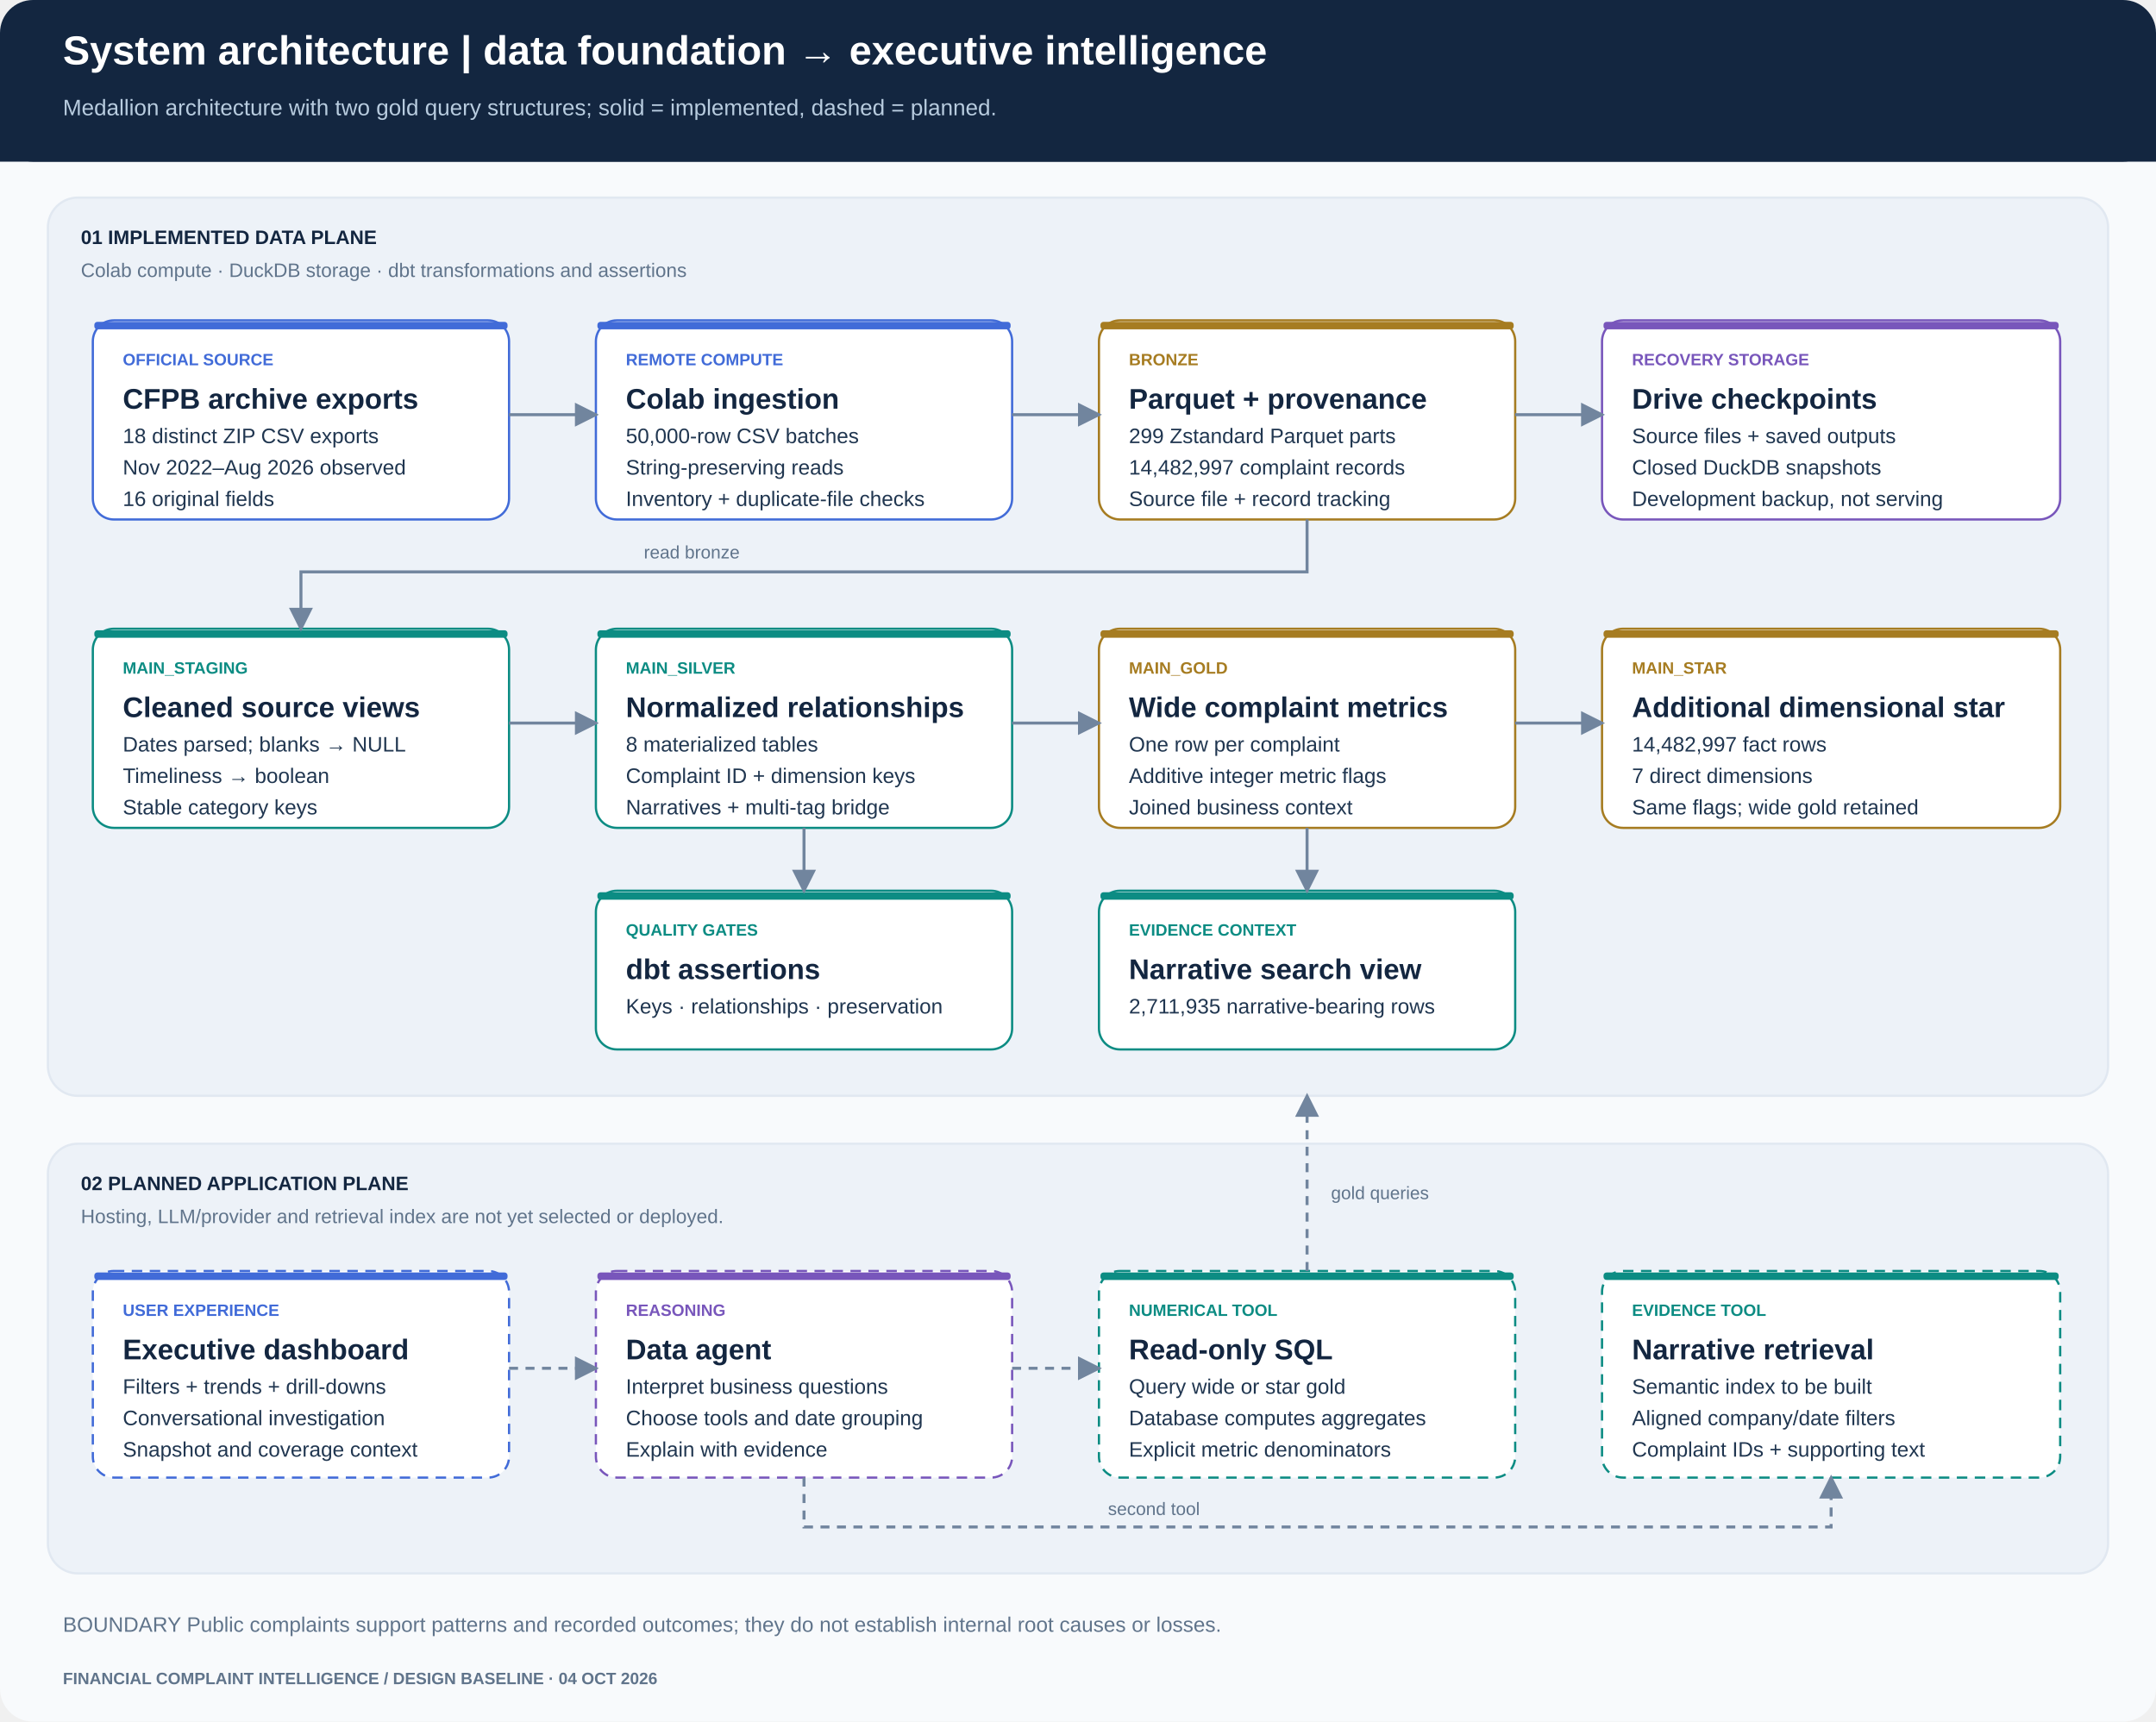
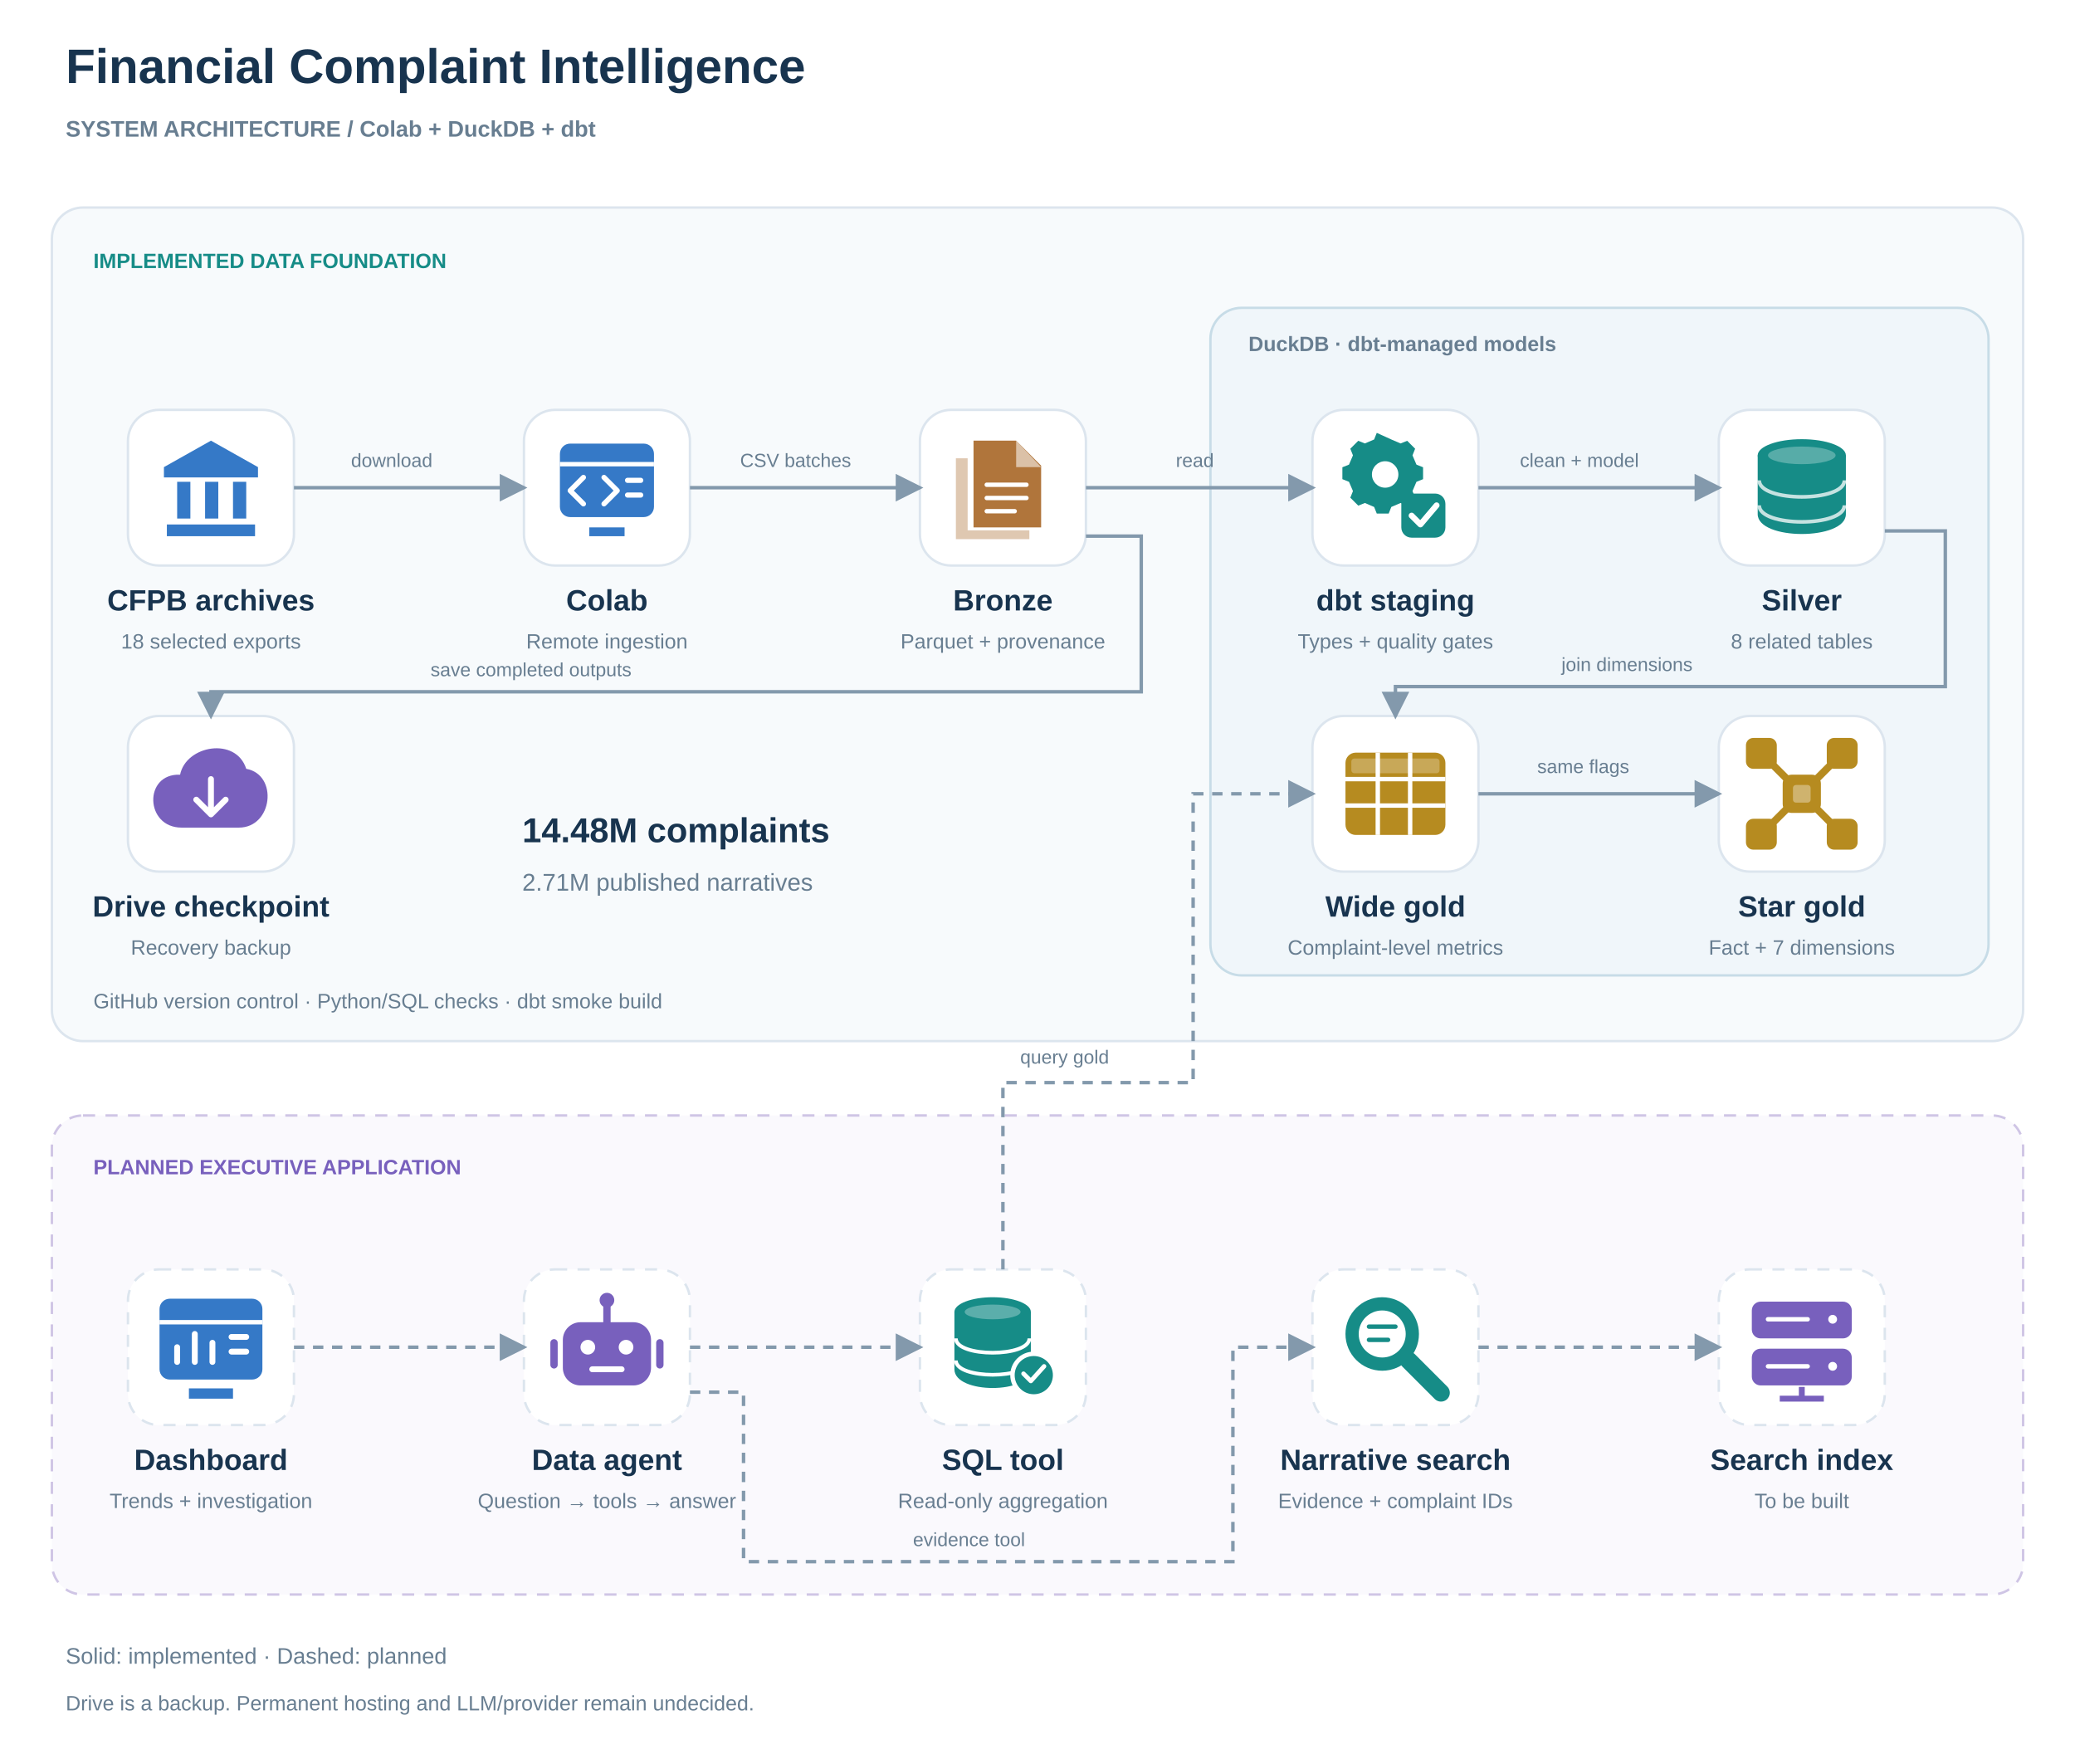
- <svg xmlns="http://www.w3.org/2000/svg" width="1440" height="1150" viewBox="0 0 1440 1150" role="img" aria-labelledby="title desc">
+ <svg xmlns="http://www.w3.org/2000/svg" width="1200" height="1020" viewBox="0 0 1200 1020" role="img">
  <defs>
-     <marker id="arrow" markerWidth="8" markerHeight="8" refX="7" refY="4" orient="auto">
-       <path d="M0 0L8 4L0 8Z" fill="#71859e" />
+     <marker id="a" markerWidth="8" markerHeight="8" refX="7" refY="4" orient="auto">
+       <path d="M0 0L8 4L0 8Z" fill="#8399ac" />
    </marker>
  </defs>
-   <rect width="1440" height="1150" rx="22" fill="#f8fafc" />
-   <rect width="1440" height="108" rx="22" fill="#132640" />
-   <rect y="85" width="1440" height="23" fill="#132640" />
-   <text x="42" y="43" font-family="Arial,Helvetica,sans-serif" font-size="27" fill="#ffffff" font-weight="700">System architecture | data foundation → executive intelligence</text>
-   <text x="42" y="77" font-family="Arial,Helvetica,sans-serif" font-size="15" fill="#b8ccdf" font-weight="400">Medallion architecture with two gold query structures; solid = implemented, dashed = planned.</text>
-   <rect x="32" y="132" width="1376" height="600" rx="20" fill="#edf2f8" stroke="#e1e8f1" stroke-width="1.5" />
-   <text x="54" y="163" font-family="Arial,Helvetica,sans-serif" font-size="13" fill="#132640" font-weight="700">01  IMPLEMENTED DATA PLANE</text>
-   <text x="54" y="185" font-family="Arial,Helvetica,sans-serif" font-size="13" fill="#60748b" font-weight="400">Colab compute · DuckDB storage · dbt transformations and assertions</text>
-   <rect x="62" y="214" width="278" height="133" rx="14" fill="#ffffff" stroke="#416bd8" stroke-width="1.5" />
-   <rect x="63" y="215" width="276" height="5" rx="2" fill="#416bd8" />
-   <text x="82" y="244" font-family="Arial,Helvetica,sans-serif" font-size="11" fill="#416bd8" font-weight="700">OFFICIAL SOURCE</text>
-   <text x="82" y="273" font-family="Arial,Helvetica,sans-serif" font-size="19" fill="#132640" font-weight="700">CFPB archive exports</text>
-   <text x="82" y="296" font-family="Arial,Helvetica,sans-serif" font-size="14" fill="#203650" font-weight="400">18 distinct ZIP CSV exports</text>
-   <text x="82" y="317" font-family="Arial,Helvetica,sans-serif" font-size="14" fill="#203650" font-weight="400">Nov 2022–Aug 2026 observed</text>
-   <text x="82" y="338" font-family="Arial,Helvetica,sans-serif" font-size="14" fill="#203650" font-weight="400">16 original fields</text>
-   <rect x="398" y="214" width="278" height="133" rx="14" fill="#ffffff" stroke="#416bd8" stroke-width="1.5" />
-   <rect x="399" y="215" width="276" height="5" rx="2" fill="#416bd8" />
-   <text x="418" y="244" font-family="Arial,Helvetica,sans-serif" font-size="11" fill="#416bd8" font-weight="700">REMOTE COMPUTE</text>
-   <text x="418" y="273" font-family="Arial,Helvetica,sans-serif" font-size="19" fill="#132640" font-weight="700">Colab ingestion</text>
-   <text x="418" y="296" font-family="Arial,Helvetica,sans-serif" font-size="14" fill="#203650" font-weight="400">50,000-row CSV batches</text>
-   <text x="418" y="317" font-family="Arial,Helvetica,sans-serif" font-size="14" fill="#203650" font-weight="400">String-preserving reads</text>
-   <text x="418" y="338" font-family="Arial,Helvetica,sans-serif" font-size="14" fill="#203650" font-weight="400">Inventory + duplicate-file checks</text>
-   <rect x="734" y="214" width="278" height="133" rx="14" fill="#ffffff" stroke="#a67c21" stroke-width="1.5" />
-   <rect x="735" y="215" width="276" height="5" rx="2" fill="#a67c21" />
-   <text x="754" y="244" font-family="Arial,Helvetica,sans-serif" font-size="11" fill="#a67c21" font-weight="700">BRONZE</text>
-   <text x="754" y="273" font-family="Arial,Helvetica,sans-serif" font-size="19" fill="#132640" font-weight="700">Parquet + provenance</text>
-   <text x="754" y="296" font-family="Arial,Helvetica,sans-serif" font-size="14" fill="#203650" font-weight="400">299 Zstandard Parquet parts</text>
-   <text x="754" y="317" font-family="Arial,Helvetica,sans-serif" font-size="14" fill="#203650" font-weight="400">14,482,997 complaint records</text>
-   <text x="754" y="338" font-family="Arial,Helvetica,sans-serif" font-size="14" fill="#203650" font-weight="400">Source file + record tracking</text>
-   <rect x="1070" y="214" width="306" height="133" rx="14" fill="#ffffff" stroke="#7856bb" stroke-width="1.5" />
-   <rect x="1071" y="215" width="304" height="5" rx="2" fill="#7856bb" />
-   <text x="1090" y="244" font-family="Arial,Helvetica,sans-serif" font-size="11" fill="#7856bb" font-weight="700">RECOVERY STORAGE</text>
-   <text x="1090" y="273" font-family="Arial,Helvetica,sans-serif" font-size="19" fill="#132640" font-weight="700">Drive checkpoints</text>
-   <text x="1090" y="296" font-family="Arial,Helvetica,sans-serif" font-size="14" fill="#203650" font-weight="400">Source files + saved outputs</text>
-   <text x="1090" y="317" font-family="Arial,Helvetica,sans-serif" font-size="14" fill="#203650" font-weight="400">Closed DuckDB snapshots</text>
-   <text x="1090" y="338" font-family="Arial,Helvetica,sans-serif" font-size="14" fill="#203650" font-weight="400">Development backup, not serving</text>
-   <path d="M340 277 L398 277" fill="none" stroke="#71859e" stroke-width="2" marker-end="url(#arrow)" />
-   <path d="M676 277 L734 277" fill="none" stroke="#71859e" stroke-width="2" marker-end="url(#arrow)" />
-   <path d="M1012 277 L1070 277" fill="none" stroke="#71859e" stroke-width="2" marker-end="url(#arrow)" />
-   <rect x="62" y="420" width="278" height="133" rx="14" fill="#ffffff" stroke="#0c8c83" stroke-width="1.5" />
-   <rect x="63" y="421" width="276" height="5" rx="2" fill="#0c8c83" />
-   <text x="82" y="450" font-family="Arial,Helvetica,sans-serif" font-size="11" fill="#0c8c83" font-weight="700">MAIN_STAGING</text>
-   <text x="82" y="479" font-family="Arial,Helvetica,sans-serif" font-size="19" fill="#132640" font-weight="700">Cleaned source views</text>
-   <text x="82" y="502" font-family="Arial,Helvetica,sans-serif" font-size="14" fill="#203650" font-weight="400">Dates parsed; blanks → NULL</text>
-   <text x="82" y="523" font-family="Arial,Helvetica,sans-serif" font-size="14" fill="#203650" font-weight="400">Timeliness → boolean</text>
-   <text x="82" y="544" font-family="Arial,Helvetica,sans-serif" font-size="14" fill="#203650" font-weight="400">Stable category keys</text>
-   <rect x="398" y="420" width="278" height="133" rx="14" fill="#ffffff" stroke="#0c8c83" stroke-width="1.5" />
-   <rect x="399" y="421" width="276" height="5" rx="2" fill="#0c8c83" />
-   <text x="418" y="450" font-family="Arial,Helvetica,sans-serif" font-size="11" fill="#0c8c83" font-weight="700">MAIN_SILVER</text>
-   <text x="418" y="479" font-family="Arial,Helvetica,sans-serif" font-size="19" fill="#132640" font-weight="700">Normalized relationships</text>
-   <text x="418" y="502" font-family="Arial,Helvetica,sans-serif" font-size="14" fill="#203650" font-weight="400">8 materialized tables</text>
-   <text x="418" y="523" font-family="Arial,Helvetica,sans-serif" font-size="14" fill="#203650" font-weight="400">Complaint ID + dimension keys</text>
-   <text x="418" y="544" font-family="Arial,Helvetica,sans-serif" font-size="14" fill="#203650" font-weight="400">Narratives + multi-tag bridge</text>
-   <rect x="734" y="420" width="278" height="133" rx="14" fill="#ffffff" stroke="#a67c21" stroke-width="1.5" />
-   <rect x="735" y="421" width="276" height="5" rx="2" fill="#a67c21" />
-   <text x="754" y="450" font-family="Arial,Helvetica,sans-serif" font-size="11" fill="#a67c21" font-weight="700">MAIN_GOLD</text>
-   <text x="754" y="479" font-family="Arial,Helvetica,sans-serif" font-size="19" fill="#132640" font-weight="700">Wide complaint metrics</text>
-   <text x="754" y="502" font-family="Arial,Helvetica,sans-serif" font-size="14" fill="#203650" font-weight="400">One row per complaint</text>
-   <text x="754" y="523" font-family="Arial,Helvetica,sans-serif" font-size="14" fill="#203650" font-weight="400">Additive integer metric flags</text>
-   <text x="754" y="544" font-family="Arial,Helvetica,sans-serif" font-size="14" fill="#203650" font-weight="400">Joined business context</text>
-   <rect x="1070" y="420" width="306" height="133" rx="14" fill="#ffffff" stroke="#a67c21" stroke-width="1.5" />
-   <rect x="1071" y="421" width="304" height="5" rx="2" fill="#a67c21" />
-   <text x="1090" y="450" font-family="Arial,Helvetica,sans-serif" font-size="11" fill="#a67c21" font-weight="700">MAIN_STAR</text>
-   <text x="1090" y="479" font-family="Arial,Helvetica,sans-serif" font-size="19" fill="#132640" font-weight="700">Additional dimensional star</text>
-   <text x="1090" y="502" font-family="Arial,Helvetica,sans-serif" font-size="14" fill="#203650" font-weight="400">14,482,997 fact rows</text>
-   <text x="1090" y="523" font-family="Arial,Helvetica,sans-serif" font-size="14" fill="#203650" font-weight="400">7 direct dimensions</text>
-   <text x="1090" y="544" font-family="Arial,Helvetica,sans-serif" font-size="14" fill="#203650" font-weight="400">Same flags; wide gold retained</text>
-   <path d="M873 347 L873 382 L201 382 L201 420" fill="none" stroke="#71859e" stroke-width="2" marker-end="url(#arrow)" />
-   <text x="430" y="373" font-family="Arial,Helvetica,sans-serif" font-size="12" fill="#60748b" font-weight="400">read bronze</text>
-   <path d="M340 483 L398 483" fill="none" stroke="#71859e" stroke-width="2" marker-end="url(#arrow)" />
-   <path d="M676 483 L734 483" fill="none" stroke="#71859e" stroke-width="2" marker-end="url(#arrow)" />
-   <path d="M1012 483 L1070 483" fill="none" stroke="#71859e" stroke-width="2" marker-end="url(#arrow)" />
-   <rect x="398" y="595" width="278" height="106" rx="14" fill="#ffffff" stroke="#0c8c83" stroke-width="1.5" />
-   <rect x="399" y="596" width="276" height="5" rx="2" fill="#0c8c83" />
-   <text x="418" y="625" font-family="Arial,Helvetica,sans-serif" font-size="11" fill="#0c8c83" font-weight="700">QUALITY GATES</text>
-   <text x="418" y="654" font-family="Arial,Helvetica,sans-serif" font-size="19" fill="#132640" font-weight="700">dbt assertions</text>
-   <text x="418" y="677" font-family="Arial,Helvetica,sans-serif" font-size="14" fill="#203650" font-weight="400">Keys · relationships · preservation</text>
-   <rect x="734" y="595" width="278" height="106" rx="14" fill="#ffffff" stroke="#0c8c83" stroke-width="1.5" />
-   <rect x="735" y="596" width="276" height="5" rx="2" fill="#0c8c83" />
-   <text x="754" y="625" font-family="Arial,Helvetica,sans-serif" font-size="11" fill="#0c8c83" font-weight="700">EVIDENCE CONTEXT</text>
-   <text x="754" y="654" font-family="Arial,Helvetica,sans-serif" font-size="19" fill="#132640" font-weight="700">Narrative search view</text>
-   <text x="754" y="677" font-family="Arial,Helvetica,sans-serif" font-size="14" fill="#203650" font-weight="400">2,711,935 narrative-bearing rows</text>
-   <path d="M537 553 L537 595" fill="none" stroke="#71859e" stroke-width="2" marker-end="url(#arrow)" />
-   <path d="M873 553 L873 595" fill="none" stroke="#71859e" stroke-width="2" marker-end="url(#arrow)" />
-   <rect x="32" y="764" width="1376" height="287" rx="20" fill="#edf2f8" stroke="#e1e8f1" stroke-width="1.5" />
-   <text x="54" y="795" font-family="Arial,Helvetica,sans-serif" font-size="13" fill="#132640" font-weight="700">02  PLANNED APPLICATION PLANE</text>
-   <text x="54" y="817" font-family="Arial,Helvetica,sans-serif" font-size="13" fill="#60748b" font-weight="400">Hosting, LLM/provider and retrieval index are not yet selected or deployed.</text>
-   <rect x="62" y="849" width="278" height="138" rx="14" fill="#ffffff" stroke="#416bd8" stroke-width="1.5" stroke-dasharray="7 5" />
-   <rect x="63" y="850" width="276" height="5" rx="2" fill="#416bd8" />
-   <text x="82" y="879" font-family="Arial,Helvetica,sans-serif" font-size="11" fill="#416bd8" font-weight="700">USER EXPERIENCE</text>
-   <text x="82" y="908" font-family="Arial,Helvetica,sans-serif" font-size="19" fill="#132640" font-weight="700">Executive dashboard</text>
-   <text x="82" y="931" font-family="Arial,Helvetica,sans-serif" font-size="14" fill="#203650" font-weight="400">Filters + trends + drill-downs</text>
-   <text x="82" y="952" font-family="Arial,Helvetica,sans-serif" font-size="14" fill="#203650" font-weight="400">Conversational investigation</text>
-   <text x="82" y="973" font-family="Arial,Helvetica,sans-serif" font-size="14" fill="#203650" font-weight="400">Snapshot and coverage context</text>
-   <rect x="398" y="849" width="278" height="138" rx="14" fill="#ffffff" stroke="#7856bb" stroke-width="1.5" stroke-dasharray="7 5" />
-   <rect x="399" y="850" width="276" height="5" rx="2" fill="#7856bb" />
-   <text x="418" y="879" font-family="Arial,Helvetica,sans-serif" font-size="11" fill="#7856bb" font-weight="700">REASONING</text>
-   <text x="418" y="908" font-family="Arial,Helvetica,sans-serif" font-size="19" fill="#132640" font-weight="700">Data agent</text>
-   <text x="418" y="931" font-family="Arial,Helvetica,sans-serif" font-size="14" fill="#203650" font-weight="400">Interpret business questions</text>
-   <text x="418" y="952" font-family="Arial,Helvetica,sans-serif" font-size="14" fill="#203650" font-weight="400">Choose tools and date grouping</text>
-   <text x="418" y="973" font-family="Arial,Helvetica,sans-serif" font-size="14" fill="#203650" font-weight="400">Explain with evidence</text>
-   <rect x="734" y="849" width="278" height="138" rx="14" fill="#ffffff" stroke="#0c8c83" stroke-width="1.5" stroke-dasharray="7 5" />
-   <rect x="735" y="850" width="276" height="5" rx="2" fill="#0c8c83" />
-   <text x="754" y="879" font-family="Arial,Helvetica,sans-serif" font-size="11" fill="#0c8c83" font-weight="700">NUMERICAL TOOL</text>
-   <text x="754" y="908" font-family="Arial,Helvetica,sans-serif" font-size="19" fill="#132640" font-weight="700">Read-only SQL</text>
-   <text x="754" y="931" font-family="Arial,Helvetica,sans-serif" font-size="14" fill="#203650" font-weight="400">Query wide or star gold</text>
-   <text x="754" y="952" font-family="Arial,Helvetica,sans-serif" font-size="14" fill="#203650" font-weight="400">Database computes aggregates</text>
-   <text x="754" y="973" font-family="Arial,Helvetica,sans-serif" font-size="14" fill="#203650" font-weight="400">Explicit metric denominators</text>
-   <rect x="1070" y="849" width="306" height="138" rx="14" fill="#ffffff" stroke="#0c8c83" stroke-width="1.5" stroke-dasharray="7 5" />
-   <rect x="1071" y="850" width="304" height="5" rx="2" fill="#0c8c83" />
-   <text x="1090" y="879" font-family="Arial,Helvetica,sans-serif" font-size="11" fill="#0c8c83" font-weight="700">EVIDENCE TOOL</text>
-   <text x="1090" y="908" font-family="Arial,Helvetica,sans-serif" font-size="19" fill="#132640" font-weight="700">Narrative retrieval</text>
-   <text x="1090" y="931" font-family="Arial,Helvetica,sans-serif" font-size="14" fill="#203650" font-weight="400">Semantic index to be built</text>
-   <text x="1090" y="952" font-family="Arial,Helvetica,sans-serif" font-size="14" fill="#203650" font-weight="400">Aligned company/date filters</text>
-   <text x="1090" y="973" font-family="Arial,Helvetica,sans-serif" font-size="14" fill="#203650" font-weight="400">Complaint IDs + supporting text</text>
-   <path d="M340 914 L398 914" fill="none" stroke="#71859e" stroke-width="2" marker-end="url(#arrow)" stroke-dasharray="6 5" />
-   <path d="M676 914 L734 914" fill="none" stroke="#71859e" stroke-width="2" marker-end="url(#arrow)" stroke-dasharray="6 5" />
-   <path d="M537 987 L537 1020 L1223 1020 L1223 987" fill="none" stroke="#71859e" stroke-width="2" marker-end="url(#arrow)" stroke-dasharray="6 5" />
-   <text x="740" y="1012" font-family="Arial,Helvetica,sans-serif" font-size="12" fill="#60748b" font-weight="400">second tool</text>
-   <path d="M873 849 L873 732" fill="none" stroke="#71859e" stroke-width="2" marker-end="url(#arrow)" stroke-dasharray="6 5" />
-   <text x="889" y="801" font-family="Arial,Helvetica,sans-serif" font-size="12" fill="#60748b" font-weight="400">gold queries</text>
-   <text x="42" y="1090" font-family="Arial,Helvetica,sans-serif" font-size="14" fill="#60748b" font-weight="400">BOUNDARY  Public complaints support patterns and recorded outcomes; they do not establish internal root causes or losses.</text>
-   <text x="42" y="1125" font-family="Arial,Helvetica,sans-serif" font-size="11" fill="#60748b" font-weight="700">FINANCIAL COMPLAINT INTELLIGENCE  /  DESIGN BASELINE · 04 OCT 2026</text>
+   <rect width="1200" height="1020" fill="white" />
+   <text x="38" y="48" text-anchor="start" font-family="Arial,Helvetica,sans-serif" font-size="28" font-weight="700" fill="#18344f">Financial Complaint Intelligence</text>
+   <text x="38" y="79" text-anchor="start" font-family="Arial,Helvetica,sans-serif" font-size="13" font-weight="700" fill="#687e91">SYSTEM ARCHITECTURE / Colab + DuckDB + dbt</text>
+   <rect x="30" y="120" width="1140" height="482" rx="18" fill="#f7fafc" stroke="#dce5ee" stroke-width="1.4" />
+   <text x="54" y="155" text-anchor="start" font-family="Arial,Helvetica,sans-serif" font-size="12" font-weight="700" fill="#168c87">IMPLEMENTED DATA FOUNDATION</text>
+   <rect x="700" y="178" width="450" height="386" rx="18" fill="#f0f6fa" stroke="#c7dce7" stroke-width="1.4" />
+   <text x="722" y="203" text-anchor="start" font-family="Arial,Helvetica,sans-serif" font-size="12" font-weight="700" fill="#687e91">DuckDB · dbt-managed models</text>
+   <rect x="74" y="237" width="96" height="90" rx="18" fill="#fff" stroke="#dce5ee" stroke-width="1.4" />
+   <g transform="translate(88,248) scale(.85)" color="#3579c7">
+     <path fill="currentColor" d="M8 26L40 8l32 18v7H8zM10 65h60v8H10zM17 36h9v25h-9zM36 36h9v25h-9zM55 36h9v25h-9z" />
+   </g>
+   <text x="122" y="353" text-anchor="middle" font-family="Arial,Helvetica,sans-serif" font-size="17" font-weight="700" fill="#18344f">CFPB archives</text>
+   <text x="122" y="375" text-anchor="middle" font-family="Arial,Helvetica,sans-serif" font-size="12" font-weight="400" fill="#687e91">18 selected exports</text>
+   <rect x="303" y="237" width="96" height="90" rx="18" fill="#fff" stroke="#dce5ee" stroke-width="1.4" />
+   <g transform="translate(317,248) scale(.85)" color="#3579c7">
+     <rect x="8" y="10" width="64" height="50" rx="7" fill="currentColor" />
+     <path d="M8 24h64" stroke="white" stroke-width="3" />
+     <path d="M24 33l-9 9 9 9M38 33l9 9-9 9M54 35h9M54 45h9" fill="none" stroke="white" stroke-width="3.5" stroke-linecap="round" stroke-linejoin="round" />
+     <path fill="currentColor" d="M35 61h10v6H28v6h24v-6h-7v-6z" />
+   </g>
+   <text x="351" y="353" text-anchor="middle" font-family="Arial,Helvetica,sans-serif" font-size="17" font-weight="700" fill="#18344f">Colab</text>
+   <text x="351" y="375" text-anchor="middle" font-family="Arial,Helvetica,sans-serif" font-size="12" font-weight="400" fill="#687e91">Remote ingestion</text>
+   <rect x="532" y="237" width="96" height="90" rx="18" fill="#fff" stroke="#dce5ee" stroke-width="1.4" />
+   <g transform="translate(546,248) scale(.85)" color="#b0753b">
+     <path d="M8 20h8v49h42v6H8z" fill="currentColor" opacity=".4" />
+     <path d="M20 8h29l17 17v42H20z" fill="currentColor" />
+     <path d="M49 8v18h17" fill="white" opacity=".55" />
+     <path d="M29 38h27M29 47h27M29 56h19" stroke="white" stroke-width="3" stroke-linecap="round" />
+   </g>
+   <text x="580" y="353" text-anchor="middle" font-family="Arial,Helvetica,sans-serif" font-size="17" font-weight="700" fill="#18344f">Bronze</text>
+   <text x="580" y="375" text-anchor="middle" font-family="Arial,Helvetica,sans-serif" font-size="12" font-weight="400" fill="#687e91">Parquet + provenance</text>
+   <rect x="759" y="237" width="96" height="90" rx="18" fill="#fff" stroke="#dce5ee" stroke-width="1.4" />
+   <g transform="translate(773,248) scale(.85)" color="#168c87">
+     <path d="M28 8l7 3 5-2 6 6-2 5 3 7 5 2v9l-5 2-3 7 2 5-6 6-5-2-7 3-2 5h-9l-2-5-7-3-5 2-6-6 2-5-3-7-5-2v-9l5-2 3-7-2-5 6-6 5 2 7-3 2-5z" transform="translate(12 0) scale(.9)" fill="currentColor" />
+     <circle cx="33" cy="31" r="9" fill="white" />
+     <rect x="44" y="44" width="30" height="30" rx="7" fill="currentColor" />
+     <path d="M51 59l6 6 11-13" fill="none" stroke="white" stroke-width="4" stroke-linecap="round" stroke-linejoin="round" />
+   </g>
+   <text x="807" y="353" text-anchor="middle" font-family="Arial,Helvetica,sans-serif" font-size="17" font-weight="700" fill="#18344f">dbt staging</text>
+   <text x="807" y="375" text-anchor="middle" font-family="Arial,Helvetica,sans-serif" font-size="12" font-weight="400" fill="#687e91">Types + quality gates</text>
+   <rect x="994" y="237" width="96" height="90" rx="18" fill="#fff" stroke="#dce5ee" stroke-width="1.4" />
+   <g transform="translate(1008,248) scale(.85)" color="#168c87">
+     <path d="M10 18v40c0 18 60 18 60 0V18z" fill="currentColor" />
+     <ellipse cx="40" cy="18" rx="30" ry="11" fill="currentColor" />
+     <ellipse cx="40" cy="18" rx="23" ry="6" fill="white" opacity=".28" />
+     <path d="M11 35c0 15 58 15 58 0M11 52c0 15 58 15 58 0" fill="none" stroke="white" stroke-width="2.5" opacity=".75" />
+   </g>
+   <text x="1042" y="353" text-anchor="middle" font-family="Arial,Helvetica,sans-serif" font-size="17" font-weight="700" fill="#18344f">Silver</text>
+   <text x="1042" y="375" text-anchor="middle" font-family="Arial,Helvetica,sans-serif" font-size="12" font-weight="400" fill="#687e91">8 related tables</text>
+   <path d="M170 282 L303 282" fill="none" stroke="#8399ac" stroke-width="2" marker-end="url(#a)" />
+   <text x="203" y="270" text-anchor="start" font-family="Arial,Helvetica,sans-serif" font-size="11" font-weight="400" fill="#687e91">download</text>
+   <path d="M399 282 L532 282" fill="none" stroke="#8399ac" stroke-width="2" marker-end="url(#a)" />
+   <text x="428" y="270" text-anchor="start" font-family="Arial,Helvetica,sans-serif" font-size="11" font-weight="400" fill="#687e91">CSV batches</text>
+   <path d="M628 282 L759 282" fill="none" stroke="#8399ac" stroke-width="2" marker-end="url(#a)" />
+   <text x="680" y="270" text-anchor="start" font-family="Arial,Helvetica,sans-serif" font-size="11" font-weight="400" fill="#687e91">read</text>
+   <path d="M855 282 L994 282" fill="none" stroke="#8399ac" stroke-width="2" marker-end="url(#a)" />
+   <text x="879" y="270" text-anchor="start" font-family="Arial,Helvetica,sans-serif" font-size="11" font-weight="400" fill="#687e91">clean + model</text>
+   <rect x="759" y="414" width="96" height="90" rx="18" fill="#fff" stroke="#dce5ee" stroke-width="1.4" />
+   <g transform="translate(773,425) scale(.85)" color="#b68b20">
+     <rect x="6" y="12" width="68" height="56" rx="7" fill="currentColor" />
+     <path d="M6 30h68M6 48h68M28 12v56M50 12v56" stroke="white" stroke-width="3" />
+     <rect x="10" y="16" width="60" height="10" rx="2" fill="white" opacity=".25" />
+   </g>
+   <text x="807" y="530" text-anchor="middle" font-family="Arial,Helvetica,sans-serif" font-size="17" font-weight="700" fill="#18344f">Wide gold</text>
+   <text x="807" y="552" text-anchor="middle" font-family="Arial,Helvetica,sans-serif" font-size="12" font-weight="400" fill="#687e91">Complaint-level metrics</text>
+   <rect x="994" y="414" width="96" height="90" rx="18" fill="#fff" stroke="#dce5ee" stroke-width="1.4" />
+   <g transform="translate(1008,425) scale(.85)" color="#b68b20">
+     <path d="M17 17l46 46M17 63l46-46" stroke="currentColor" stroke-width="5" />
+     <rect x="27" y="27" width="26" height="26" rx="6" fill="currentColor" />
+     <rect x="2" y="2" width="21" height="21" rx="5" fill="currentColor" />
+     <rect x="57" y="2" width="21" height="21" rx="5" fill="currentColor" />
+     <rect x="2" y="57" width="21" height="21" rx="5" fill="currentColor" />
+     <rect x="57" y="57" width="21" height="21" rx="5" fill="currentColor" />
+     <rect x="34" y="34" width="12" height="12" rx="2" fill="white" opacity=".35" />
+   </g>
+   <text x="1042" y="530" text-anchor="middle" font-family="Arial,Helvetica,sans-serif" font-size="17" font-weight="700" fill="#18344f">Star gold</text>
+   <text x="1042" y="552" text-anchor="middle" font-family="Arial,Helvetica,sans-serif" font-size="12" font-weight="400" fill="#687e91">Fact + 7 dimensions</text>
+   <path d="M1090 307 L1125 307 L1125 397 L807 397 L807 414" fill="none" stroke="#8399ac" stroke-width="2" marker-end="url(#a)" />
+   <text x="903" y="388" text-anchor="start" font-family="Arial,Helvetica,sans-serif" font-size="11" font-weight="400" fill="#687e91">join dimensions</text>
+   <path d="M855 459 L994 459" fill="none" stroke="#8399ac" stroke-width="2" marker-end="url(#a)" />
+   <text x="889" y="447" text-anchor="start" font-family="Arial,Helvetica,sans-serif" font-size="11" font-weight="400" fill="#687e91">same flags</text>
+   <rect x="74" y="414" width="96" height="90" rx="18" fill="#fff" stroke="#dce5ee" stroke-width="1.4" />
+   <g transform="translate(88,425) scale(.85)" color="#7860bd">
+     <path d="M20 63h39c23 0 27-36 5-40C57 1 23 7 19 27-6 26-5 63 20 63z" fill="currentColor" />
+     <path d="M40 30v23M30 44l10 10 10-10" fill="none" stroke="white" stroke-width="4" stroke-linecap="round" stroke-linejoin="round" />
+   </g>
+   <text x="122" y="530" text-anchor="middle" font-family="Arial,Helvetica,sans-serif" font-size="17" font-weight="700" fill="#18344f">Drive checkpoint</text>
+   <text x="122" y="552" text-anchor="middle" font-family="Arial,Helvetica,sans-serif" font-size="12" font-weight="400" fill="#687e91">Recovery backup</text>
+   <path d="M628 310 L660 310 L660 400 L122 400 L122 414" fill="none" stroke="#8399ac" stroke-width="2" marker-end="url(#a)" />
+   <text x="249" y="391" text-anchor="start" font-family="Arial,Helvetica,sans-serif" font-size="11" font-weight="400" fill="#687e91">save completed outputs</text>
+   <text x="302" y="487" text-anchor="start" font-family="Arial,Helvetica,sans-serif" font-size="20" font-weight="700" fill="#18344f">14.48M complaints</text>
+   <text x="302" y="515" text-anchor="start" font-family="Arial,Helvetica,sans-serif" font-size="14" font-weight="400" fill="#687e91">2.71M published narratives</text>
+   <text x="54" y="583" text-anchor="start" font-family="Arial,Helvetica,sans-serif" font-size="12" font-weight="400" fill="#687e91">GitHub version control · Python/SQL checks · dbt smoke build</text>
+   <rect x="30" y="645" width="1140" height="277" rx="18" fill="#faf9fd" stroke="#cfc5e5" stroke-width="1.4" stroke-dasharray="7 6" />
+   <text x="54" y="679" text-anchor="start" font-family="Arial,Helvetica,sans-serif" font-size="12" font-weight="700" fill="#7860bd">PLANNED EXECUTIVE APPLICATION</text>
+   <rect x="74" y="734" width="96" height="90" rx="18" fill="#fff" stroke="#dce5ee" stroke-width="1.4" stroke-dasharray="7 6" />
+   <g transform="translate(88,745) scale(.85)" color="#3579c7">
+     <rect x="5" y="7" width="70" height="55" rx="7" fill="currentColor" />
+     <path d="M5 23h70" stroke="white" stroke-width="3" />
+     <path d="M17 50V40M29 50V31M41 50V37M54 33h10M54 43h10" stroke="white" stroke-width="4" stroke-linecap="round" />
+     <path d="M34 62h12v6H25v7h30v-7H46v-6z" fill="currentColor" />
+   </g>
+   <text x="122" y="850" text-anchor="middle" font-family="Arial,Helvetica,sans-serif" font-size="17" font-weight="700" fill="#18344f">Dashboard</text>
+   <text x="122" y="872" text-anchor="middle" font-family="Arial,Helvetica,sans-serif" font-size="12" font-weight="400" fill="#687e91">Trends + investigation</text>
+   <rect x="303" y="734" width="96" height="90" rx="18" fill="#fff" stroke="#dce5ee" stroke-width="1.4" stroke-dasharray="7 6" />
+   <g transform="translate(317,745) scale(.85)" color="#7860bd">
+     <rect x="10" y="23" width="60" height="43" rx="12" fill="currentColor" />
+     <path d="M40 10v14M4 37v15M76 37v15" stroke="currentColor" stroke-width="5" stroke-linecap="round" />
+     <circle cx="40" cy="8" r="5" fill="currentColor" />
+     <circle cx="27" cy="40" r="5" fill="white" />
+     <circle cx="53" cy="40" r="5" fill="white" />
+     <rect x="28" y="53" width="24" height="4" rx="2" fill="white" />
+   </g>
+   <text x="351" y="850" text-anchor="middle" font-family="Arial,Helvetica,sans-serif" font-size="17" font-weight="700" fill="#18344f">Data agent</text>
+   <text x="351" y="872" text-anchor="middle" font-family="Arial,Helvetica,sans-serif" font-size="12" font-weight="400" fill="#687e91">Question → tools → answer</text>
+   <rect x="532" y="734" width="96" height="90" rx="18" fill="#fff" stroke="#dce5ee" stroke-width="1.4" stroke-dasharray="7 6" />
+   <g transform="translate(546,745) scale(.85)" color="#168c87">
+     <path d="M7 16v39c0 17 52 17 52 0V16z" fill="currentColor" />
+     <ellipse cx="33" cy="16" rx="26" ry="10" fill="currentColor" />
+     <ellipse cx="33" cy="16" rx="19" ry="5" fill="white" opacity=".3" />
+     <path d="M8 34c0 13 50 13 50 0M8 49c0 13 50 13 50 0" stroke="white" fill="none" stroke-width="2.5" />
+     <circle cx="61" cy="59" r="16" fill="white" />
+     <circle cx="61" cy="59" r="13" fill="currentColor" />
+     <path d="M54 58l5 5 9-10" stroke="white" fill="none" stroke-width="3" stroke-linecap="round" stroke-linejoin="round" />
+   </g>
+   <text x="580" y="850" text-anchor="middle" font-family="Arial,Helvetica,sans-serif" font-size="17" font-weight="700" fill="#18344f">SQL tool</text>
+   <text x="580" y="872" text-anchor="middle" font-family="Arial,Helvetica,sans-serif" font-size="12" font-weight="400" fill="#687e91">Read-only aggregation</text>
+   <rect x="759" y="734" width="96" height="90" rx="18" fill="#fff" stroke="#dce5ee" stroke-width="1.4" stroke-dasharray="7 6" />
+   <g transform="translate(773,745) scale(.85)" color="#168c87">
+     <circle cx="31" cy="31" r="25" fill="currentColor" />
+     <circle cx="31" cy="31" r="16" fill="white" />
+     <path d="M49 49l22 22" stroke="currentColor" stroke-width="12" stroke-linecap="round" />
+     <path d="M22 26h18M22 35h13" stroke="currentColor" stroke-width="3" stroke-linecap="round" />
+   </g>
+   <text x="807" y="850" text-anchor="middle" font-family="Arial,Helvetica,sans-serif" font-size="17" font-weight="700" fill="#18344f">Narrative search</text>
+   <text x="807" y="872" text-anchor="middle" font-family="Arial,Helvetica,sans-serif" font-size="12" font-weight="400" fill="#687e91">Evidence + complaint IDs</text>
+   <rect x="994" y="734" width="96" height="90" rx="18" fill="#fff" stroke="#dce5ee" stroke-width="1.4" stroke-dasharray="7 6" />
+   <g transform="translate(1008,745) scale(.85)" color="#7860bd">
+     <rect x="6" y="9" width="68" height="25" rx="6" fill="currentColor" />
+     <rect x="6" y="41" width="68" height="25" rx="6" fill="currentColor" />
+     <path d="M17 21h27M17 53h27" stroke="white" stroke-width="3" stroke-linecap="round" />
+     <circle cx="61" cy="21" r="3" fill="white" />
+     <circle cx="61" cy="53" r="3" fill="white" />
+     <path d="M40 67v7M25 75h30" stroke="currentColor" stroke-width="4" />
+   </g>
+   <text x="1042" y="850" text-anchor="middle" font-family="Arial,Helvetica,sans-serif" font-size="17" font-weight="700" fill="#18344f">Search index</text>
+   <text x="1042" y="872" text-anchor="middle" font-family="Arial,Helvetica,sans-serif" font-size="12" font-weight="400" fill="#687e91">To be built</text>
+   <path d="M170 779 L303 779" fill="none" stroke="#8399ac" stroke-width="2" marker-end="url(#a)" stroke-dasharray="6 5" />
+   <path d="M399 779 L532 779" fill="none" stroke="#8399ac" stroke-width="2" marker-end="url(#a)" stroke-dasharray="6 5" />
+   <path d="M399 805 L430 805 L430 903 L713 903 L713 779 L759 779" fill="none" stroke="#8399ac" stroke-width="2" marker-end="url(#a)" stroke-dasharray="6 5" />
+   <text x="528" y="894" text-anchor="start" font-family="Arial,Helvetica,sans-serif" font-size="11" font-weight="400" fill="#687e91">evidence tool</text>
+   <path d="M855 779 L994 779" fill="none" stroke="#8399ac" stroke-width="2" marker-end="url(#a)" stroke-dasharray="6 5" />
+   <path d="M580 734 L580 626 L690 626 L690 459 L759 459" fill="none" stroke="#8399ac" stroke-width="2" marker-end="url(#a)" stroke-dasharray="6 5" />
+   <text x="590" y="615" text-anchor="start" font-family="Arial,Helvetica,sans-serif" font-size="11" font-weight="400" fill="#687e91">query gold</text>
+   <text x="38" y="962" text-anchor="start" font-family="Arial,Helvetica,sans-serif" font-size="13" font-weight="400" fill="#687e91">Solid: implemented   ·   Dashed: planned</text>
+   <text x="38" y="989" text-anchor="start" font-family="Arial,Helvetica,sans-serif" font-size="12" font-weight="400" fill="#687e91">Drive is a backup. Permanent hosting and LLM/provider remain undecided.</text>
</svg>
